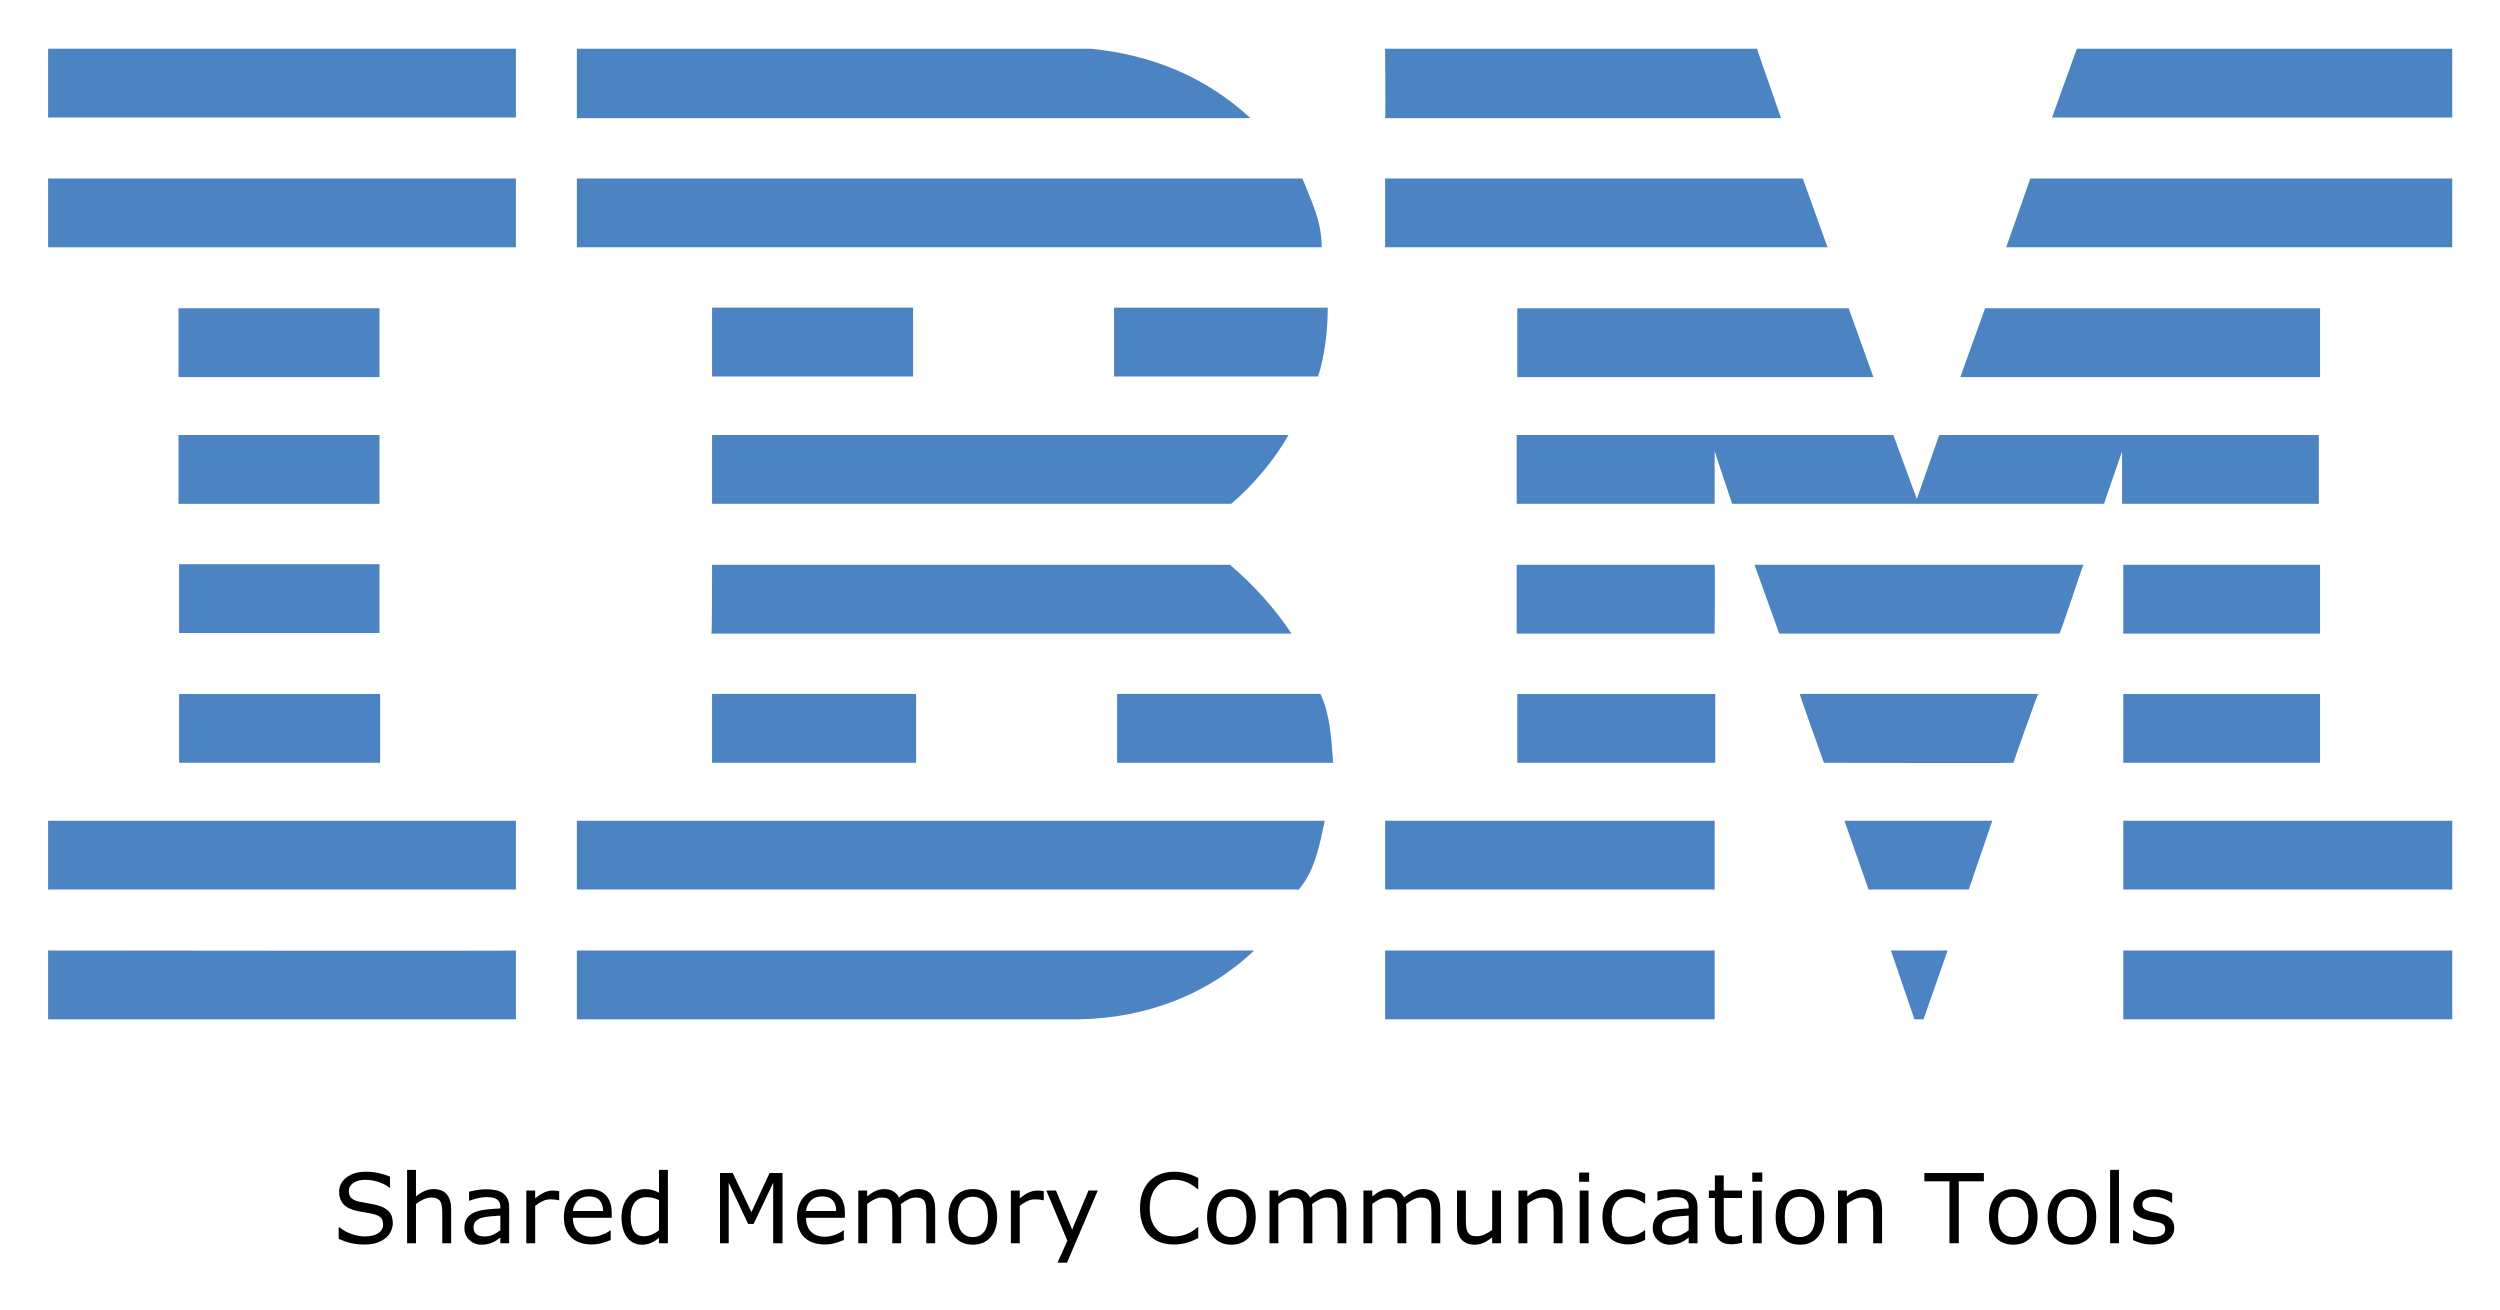
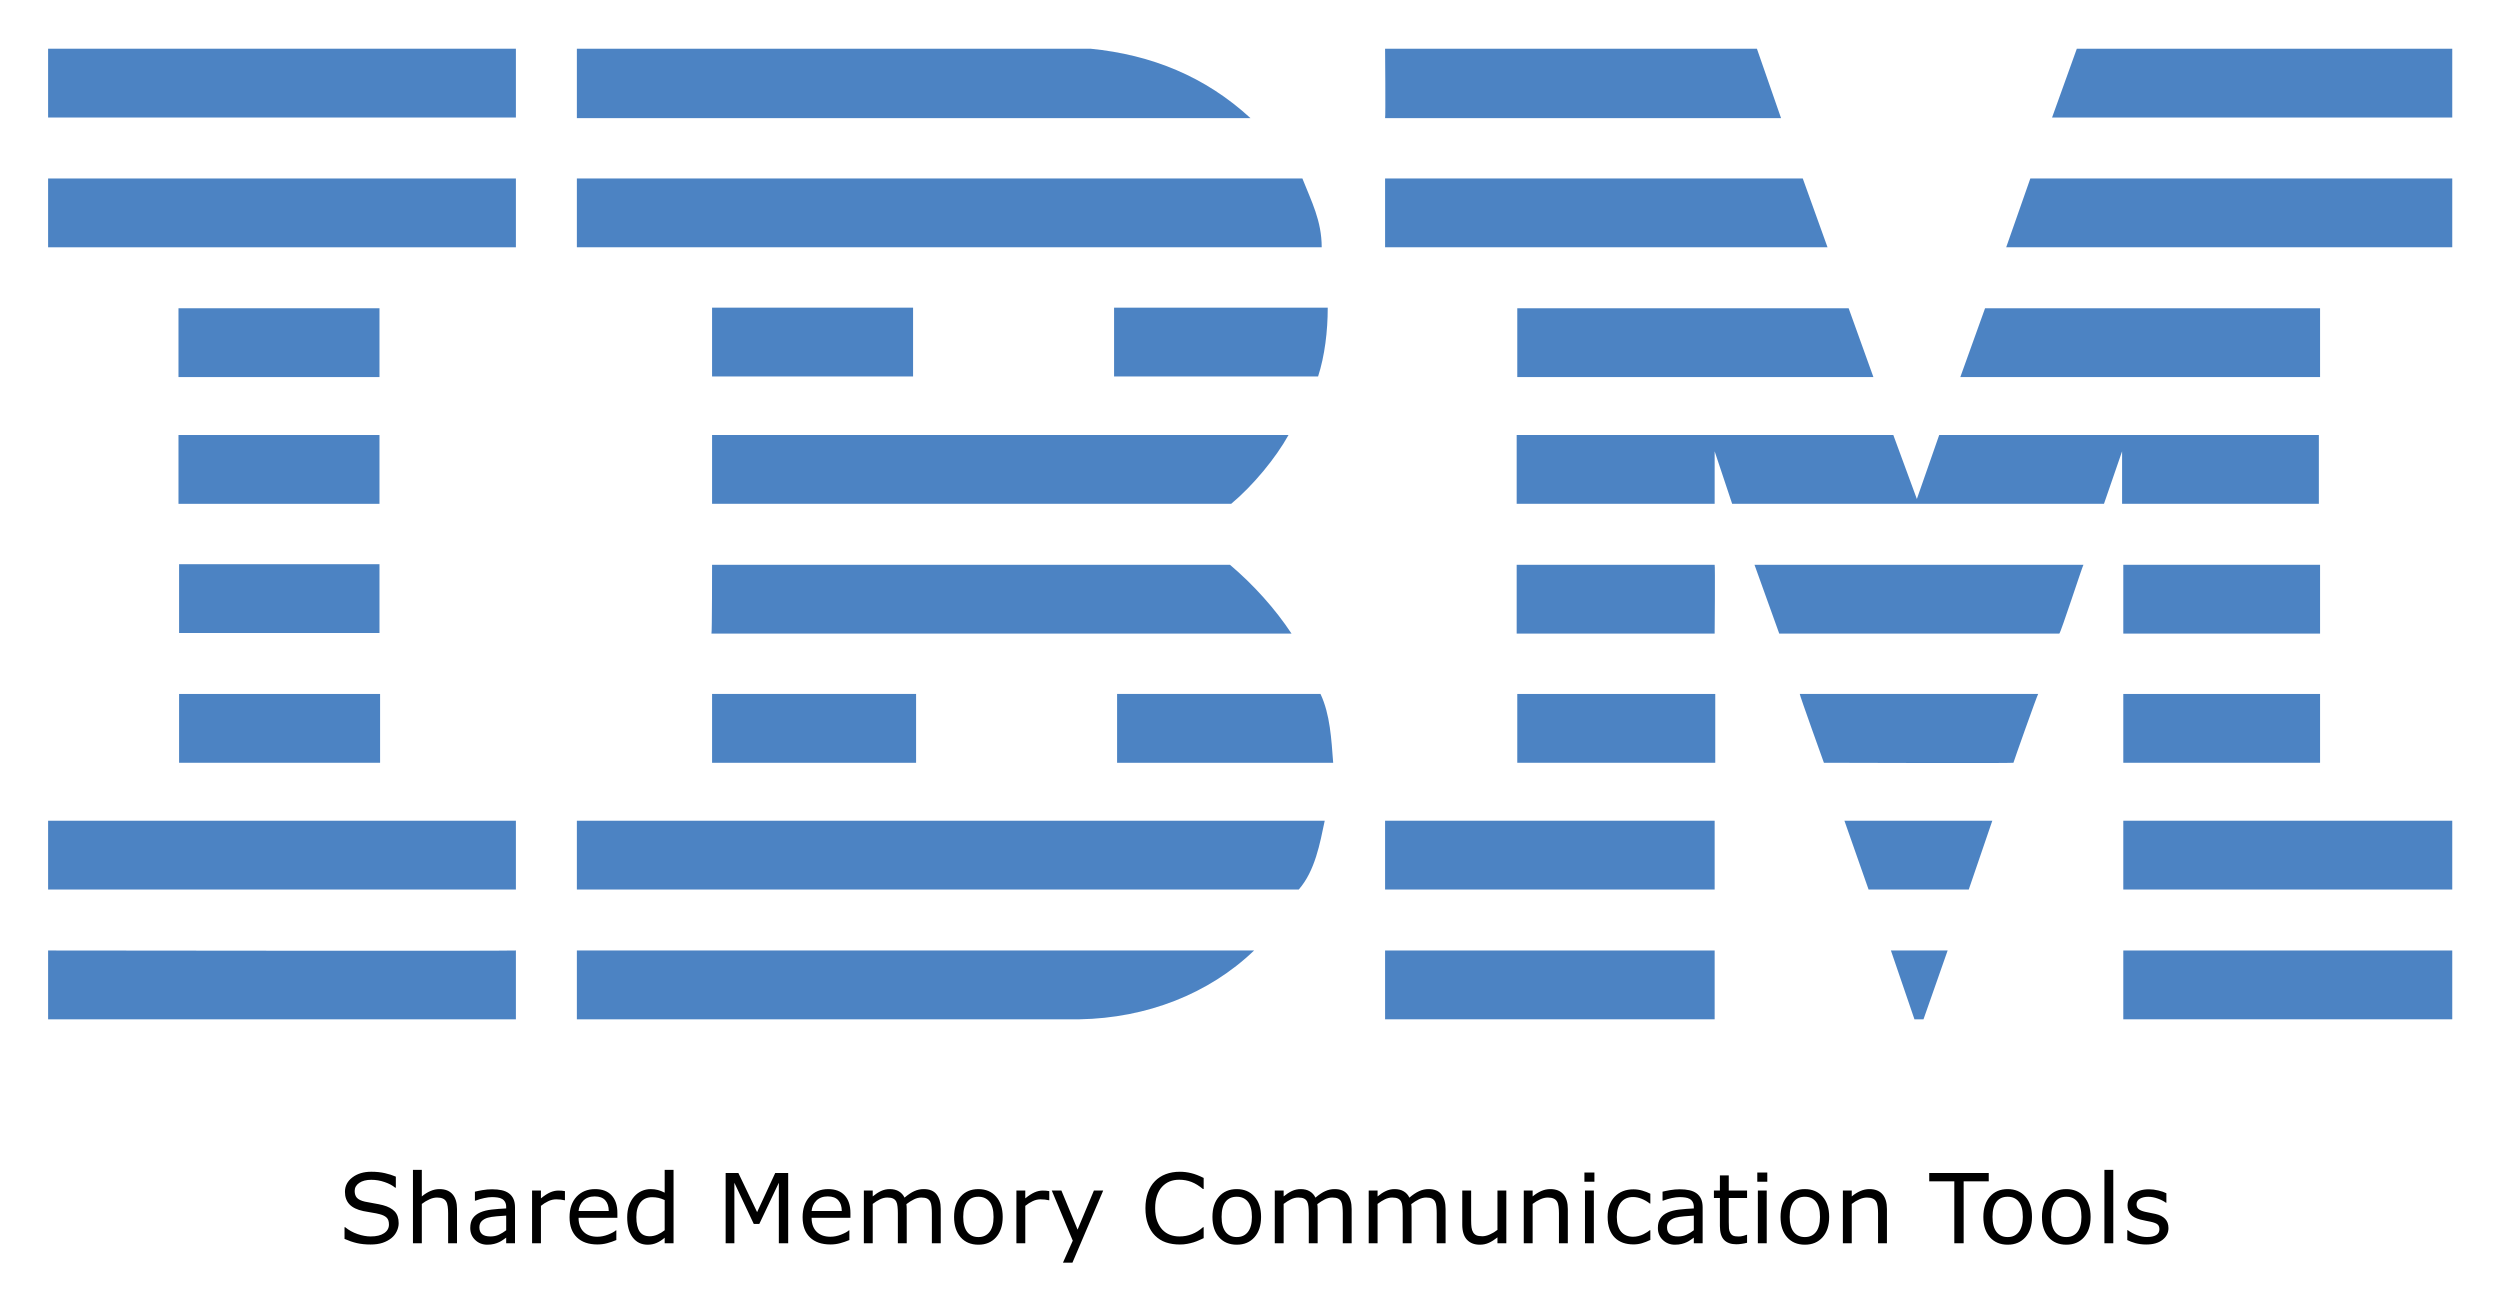
<svg xmlns="http://www.w3.org/2000/svg" role="img" viewBox="-7.97 34.03 414.18 216.93">
  <style>svg {enable-background:new 0 0 400 245}</style>
-   <style id="style2" type="text/css">.st0{fill:#4c83c3}</style>
-   <g id="g130">
-     <path id="polygon4" fill="#4c83c3" d="m 336.1,42.1 h 62.2 V 53.5 H 332 Z" class="st0" />
-     <path id="path6" d="m 221.5,42.1 h 61.6 l 4,11.5 c 0,0 -65.6,0 -65.6,0 0.1,-0.1 0,-11.5 0,-11.5 z" class="st0" />
-     <path id="path8" d="m 172.7,42.1 c 10.1,1 19,4.6 26.5,11.5 0,0 -111.6,0 -111.6,0 0,0 0,-11.5 0,-11.5 z" class="st0" />
-     <g id="g14">
-       <path id="rect10" fill="#4c83c3" d="m 0,42.1 h 77.5 v 11.4 H 0 Z" class="st0" />
+   <style id="style1" type="text/css">.st0{fill:#4c83c3}</style>
+   <g id="g31">
+     <path id="polygon1" d="M398.3 53.5L332 53.5 336.1 42.1 398.3 42.1z" class="st0" />
+     <path id="path1" d="M221.5,42.1l61.6,0l4,11.5c0,0-65.6,0-65.6,0C221.6,53.5,221.5,42.1,221.5,42.1z" class="st0" />
+     <path id="path2" d="M172.7,42.1c10.1,1,19,4.6,26.5,11.5c0,0-111.6,0-111.6,0c0,0,0-11.5,0-11.5L172.7,42.1z" class="st0" />
+     <g id="g3">
+       <path id="rect2" d="M0 42.1H77.5V53.5H0z" class="st0" />
    </g>
-     <path id="path16" d="m 398.3,75 h -73.9 c 0,0 4,-11.4 4,-11.4 h 69.9 z" class="st0" />
-     <path id="polygon18" fill="#4c83c3" d="m 221.5,63.6 h 69.2 l 4.1,11.4 h -73.3 z" class="st0" />
-     <path id="path20" d="m 207.8,63.6 c 1.5,3.8 3.2,7 3.2,11.4 H 87.6 V 63.6 Z" class="st0" />
-     <g id="g26">
-       <path id="rect22" fill="#4c83c3" d="m 0,63.6 h 77.5 v 11.4 H 0 Z" class="st0" />
+     <path id="path4" d="M398.3,75h-73.9c0,0,4-11.4,4-11.4h69.9V75z" class="st0" />
+     <path id="polygon4" d="M294.8 75L221.5 75 221.5 63.6 290.7 63.6z" class="st0" />
+     <path id="path5" d="M207.8,63.6c1.5,3.8,3.2,7,3.2,11.4H87.6V63.6H207.8z" class="st0" />
+     <g id="g6">
+       <path id="rect5" d="M0 63.6H77.5V75H0z" class="st0" />
    </g>
-     <path id="polygon28" fill="#4c83c3" d="m 376.4,85.1 v 11.4 h -59.6 l 4.1,-11.4 z" class="st0" />
-     <path id="polygon30" fill="#4c83c3" d="M 243.4,96.5 V 85.1 h 54.9 l 4.1,11.4 z" class="st0" />
-     <path id="path32" d="m 212,85 c 0,3.9 -0.5,8 -1.6,11.4 H 176.6 V 85 Z" class="st0" />
-     <g id="g38">
-       <path id="rect34" fill="#4c83c3" d="m 21.6,85.1 h 33.3 v 11.4 H 21.6 Z" class="st0" />
+     <path id="polygon6" d="M316.8 96.5L320.9 85.1 376.4 85.1 376.4 96.5z" class="st0" />
+     <path id="polygon7" d="M298.3 85.1L302.4 96.5 243.4 96.5 243.4 85.1z" class="st0" />
+     <path id="path7" d="M212,85c0,3.9-0.5,8-1.6,11.4h-33.8V85H212z" class="st0" />
+     <g id="g8">
+       <path id="rect7" d="M21.6 85.1H54.9V96.5H21.6z" class="st0" />
    </g>
-     <g id="g44">
-       <path id="rect40" fill="#4c83c3" d="m 110,85 h 33.3 V 96.4 H 110 Z" class="st0" />
+     <g id="g9">
+       <path id="rect8" d="M110 85H143.3V96.4H110z" class="st0" />
    </g>
-     <path id="path46" d="m 276.1,108.8 c 0,0 0,8.7 0,8.7 h -32.8 v -11.4 h 62.4 l 3.9,10.6 c 0,0 3.7,-10.6 3.7,-10.6 h 62.9 v 11.4 h -32.6 c 0,0 0,-8.7 0,-8.7 l -3,8.7 H 279 Z" class="st0" />
-     <path id="path48" d="m 110,106.1 h 95.5 v 0 c -2.1,3.8 -5.9,8.4 -9.5,11.4 0,0 -86,0 -86,0 0,0 0,-11.4 0,-11.4 z" class="st0" />
-     <g id="g54">
-       <path id="rect50" fill="#4c83c3" d="m 21.6,106.1 h 33.3 v 11.4 H 21.6 Z" class="st0" />
+     <path id="path10" d="M276.1,108.8c0,0,0,8.7,0,8.7h-32.8v-11.4h62.4l3.9,10.6c0,0,3.7-10.6,3.7-10.6h62.9v11.4h-32.6 c0,0,0-8.7,0-8.7l-3,8.7l-61.6,0L276.1,108.8z" class="st0" />
+     <path id="path11" d="M110,106.1h95.5v0c-2.1,3.8-5.9,8.4-9.5,11.4c0,0-86,0-86,0C110,117.5,110,106.1,110,106.1z" class="st0" />
+     <g id="g12">
+       <path id="rect11" d="M21.6 106.1H54.9V117.5H21.6z" class="st0" />
    </g>
-     <g id="g60">
-       <path id="rect56" fill="#4c83c3" d="m 343.8,127.6 h 32.6 V 139 h -32.6 z" class="st0" />
+     <g id="g13">
+       <path id="rect12" d="M343.8 127.6H376.4V139H343.8z" class="st0" />
    </g>
-     <path id="path62" d="M 276.1,127.6 H 243.3 V 139 c 0,0 32.8,0 32.8,0 0,-0.1 0.1,-11.4 0,-11.4 z" class="st0" />
-     <path id="path64" d="m 337.2,127.6 c -0.1,0 -3.8,11.4 -4,11.4 h -46.4 c 0,0 -4.1,-11.4 -4.1,-11.4 z" class="st0" />
-     <path id="path66" d="m 110,127.6 h 85.8 c 3.9,3.3 7.5,7.3 10.2,11.4 0.2,0 -96.1,0 -96.1,0 0.1,-0.1 0.1,-11.4 0.1,-11.4 z" class="st0" />
-     <path id="path68" d="M 54.9,138.9 V 127.5 H 21.7 c 0,0 0,11.4 0,11.4 0,0 33.2,0 33.2,0 z" class="st0" />
-     <g id="g74">
-       <path id="rect70" fill="#4c83c3" d="m 343.8,149 h 32.6 v 11.4 h -32.6 z" class="st0" />
+     <path id="path14" d="M276.1,127.6h-32.8v11.4c0,0,32.8,0,32.8,0C276.1,138.9,276.2,127.6,276.1,127.6z" class="st0" />
+     <path id="path15" d="M337.2,127.6c-0.1,0-3.8,11.4-4,11.4l-46.4,0c0,0-4.1-11.4-4.1-11.4H337.2z" class="st0" />
+     <path id="path16" d="M110,127.6h85.8c3.9,3.3,7.5,7.3,10.2,11.4c0.2,0-96.1,0-96.1,0C110,138.9,110,127.6,110,127.6z" class="st0" />
+     <path id="path17" d="M54.9,138.9v-11.4H21.7c0,0,0,11.4,0,11.4C21.7,138.9,54.9,138.9,54.9,138.9z" class="st0" />
+     <g id="g18">
+       <path id="rect17" d="M343.8 149H376.4V160.4H343.8z" class="st0" />
    </g>
-     <g id="g80">
-       <path id="rect76" fill="#4c83c3" d="m 243.4,149 h 32.8 v 11.4 h -32.8 z" class="st0" />
+     <g id="g19">
+       <path id="rect18" d="M243.4 149H276.2V160.4H243.4z" class="st0" />
    </g>
-     <path id="path82" d="m 325.6,160.4 c 0,-0.1 4,-11.4 4.1,-11.4 h -39.5 c -0.1,0 4,11.4 4,11.4 0,0 31.4,0.1 31.4,0 z" class="st0" />
-     <path id="path84" d="m 110,160.4 c 0,0 0,-11.4 0,-11.4 h 33.8 c 0,0 0,11.4 0,11.4 -0.1,0 -33.8,0 -33.8,0 z" class="st0" />
-     <path id="path86" d="m 210.8,149 c 1.6,3.4 1.8,7.5 2.1,11.4 H 177.1 V 149 Z" class="st0" />
-     <g id="g92">
-       <path id="rect88" fill="#4c83c3" d="M 21.7,149 H 55 v 11.4 H 21.7 Z" class="st0" />
+     <path id="path20" d="M325.6,160.4c0-0.1,4-11.4,4.1-11.4h-39.5c-0.1,0,4,11.4,4,11.4S325.6,160.5,325.6,160.4z" class="st0" />
+     <path id="path21" d="M110,160.4c0,0,0-11.4,0-11.4h33.8c0,0,0,11.4,0,11.4C143.7,160.4,110,160.4,110,160.4z" class="st0" />
+     <path id="path22" d="M210.8,149c1.6,3.4,1.8,7.5,2.1,11.4h-35.8V149H210.8z" class="st0" />
+     <g id="g23">
+       <path id="rect22" d="M21.7 149H55V160.4H21.7z" class="st0" />
    </g>
-     <g id="g98">
-       <path id="rect94" fill="#4c83c3" d="m 343.8,170 h 54.5 v 11.4 h -54.5 z" class="st0" />
+     <g id="g24">
+       <path id="rect23" d="M343.8 170H398.3V181.4H343.8z" class="st0" />
    </g>
-     <g id="g104">
-       <path id="rect100" fill="#4c83c3" d="m 221.5,170 h 54.6 v 11.4 h -54.6 z" class="st0" />
+     <g id="g25">
+       <path id="rect24" d="M221.5 170H276.1V181.4H221.5z" class="st0" />
    </g>
-     <path id="polygon106" fill="#4c83c3" d="m 297.6,170 h 24.5 l -3.9,11.4 h -16.6 z" class="st0" />
-     <path id="path108" d="m 0,170 v 11.4 h 77.5 c 0,0 0,-11.4 0,-11.4 0,0 -77.6,0 -77.5,0 z" class="st0" />
-     <path id="path110" d="m 211.5,170 c -0.8,3.8 -1.6,8.3 -4.3,11.4 h -1 H 87.6 V 170 Z" class="st0" />
-     <path id="polygon112" fill="#4c83c3" d="m 305.3,191.5 h 9.4 l -4,11.4 h -1.5 z" class="st0" />
-     <g id="g118">
-       <path id="rect114" fill="#4c83c3" d="m 343.8,191.5 h 54.5 v 11.4 h -54.5 z" class="st0" />
+     <path id="polygon25" d="M318.2 181.4L301.6 181.4 297.6 170 322.1 170z" class="st0" />
+     <path id="path26" d="M0,170v11.4h77.5c0,0,0-11.4,0-11.4C77.5,170-0.1,170,0,170z" class="st0" />
+     <path id="path27" d="M211.5,170c-0.8,3.8-1.6,8.3-4.3,11.4l-1,0H87.6V170H211.5z" class="st0" />
+     <path id="polygon27" d="M310.7 202.9L309.2 202.9 305.3 191.5 314.7 191.5z" class="st0" />
+     <g id="g28">
+       <path id="rect27" d="M343.8 191.5H398.3V202.9H343.8z" class="st0" />
    </g>
-     <path id="path120" d="m 87.6,202.9 v -11.4 c 0,0 111.9,0 112.2,0 -7.5,7.2 -17.8,11.2 -28.9,11.4 H 87.6" class="st0" />
-     <g id="g126">
-       <path id="rect122" fill="#4c83c3" d="m 221.5,191.5 h 54.6 v 11.4 h -54.6 z" class="st0" />
+     <path id="path29" d="M87.6,202.9v-11.4c0,0,111.9,0,112.2,0c-7.5,7.2-17.8,11.2-28.9,11.4L87.6,202.9" class="st0" />
+     <g id="g30">
+       <path id="rect29" d="M221.5 191.5H276.1V202.9H221.5z" class="st0" />
    </g>
-     <path id="path128" d="m 77.5,191.5 c 0,0 0,11.4 0,11.4 0,0 -77.4,0 -77.5,0 0,0 0,-11.4 0,-11.4 0,0 77.4,0.1 77.5,0 z" class="st0" />
+     <path id="path31" d="M77.5,191.5c0,0,0,11.4,0,11.4c0,0-77.4,0-77.5,0c0,0,0-11.4,0-11.4S77.4,191.6,77.5,191.5z" class="st0" />
  </g>
-   <g id="text132" text-anchor="middle">
-     <path id="path158" d="m 57.109,236.68 q 0,0.68 -0.32,1.344 -0.312,0.664 -0.883,1.125 -0.625,0.5 -1.461,0.781 -0.828,0.281 -2,0.281 -1.258,0 -2.266,-0.234 -1,-0.234 -2.039,-0.695 v -1.938 H 48.25 q 0.883,0.734 2.039,1.133 1.156,0.398 2.172,0.398 1.438,0 2.234,-0.539 Q 55.5,237.797 55.5,236.898 q 0,-0.773 -0.383,-1.141 -0.375,-0.367 -1.148,-0.57 -0.586,-0.156 -1.273,-0.258 -0.68,-0.102 -1.445,-0.258 -1.547,-0.328 -2.297,-1.117 -0.742,-0.797 -0.742,-2.07 0,-1.461 1.234,-2.391 1.234,-0.938 3.133,-0.938 1.227,0 2.25,0.234 1.023,0.234 1.812,0.578 v 1.828 H 56.531 q -0.664,-0.562 -1.75,-0.93 -1.078,-0.375 -2.211,-0.375 -1.242,0 -2,0.516 -0.75,0.516 -0.75,1.328 0,0.727 0.375,1.141 0.375,0.414 1.32,0.633 0.5,0.109 1.422,0.266 0.922,0.156 1.562,0.32 1.297,0.344 1.953,1.039 0.656,0.695 0.656,1.945 z" />
-     <path id="path160" d="m 66.773,240 h -1.469 v -4.969 q 0,-0.602 -0.07,-1.125 -0.07,-0.531 -0.258,-0.828 -0.195,-0.328 -0.562,-0.484 -0.367,-0.164 -0.953,-0.164 -0.602,0 -1.258,0.297 -0.656,0.297 -1.258,0.758 V 240 h -1.469 v -12.156 h 1.469 v 4.398 q 0.688,-0.57 1.422,-0.891 0.734,-0.32 1.508,-0.32 1.414,0 2.156,0.852 0.742,0.852 0.742,2.453 z" />
-     <path id="path162" d="m 76.383,240 h -1.461 v -0.93 q -0.195,0.133 -0.531,0.375 -0.328,0.234 -0.641,0.375 -0.367,0.18 -0.844,0.297 -0.477,0.125 -1.117,0.125 -1.18,0 -2,-0.781 -0.82,-0.781 -0.82,-1.992 0,-0.992 0.422,-1.602 0.43,-0.617 1.219,-0.969 0.797,-0.352 1.914,-0.477 1.117,-0.125 2.398,-0.188 v -0.227 q 0,-0.5 -0.18,-0.828 -0.172,-0.328 -0.5,-0.516 -0.312,-0.18 -0.75,-0.242 -0.438,-0.062 -0.914,-0.062 -0.578,0 -1.289,0.156 -0.711,0.148 -1.469,0.438 h -0.078 v -1.492 q 0.43,-0.117 1.242,-0.258 0.812,-0.141 1.602,-0.141 0.922,0 1.602,0.156 0.688,0.148 1.188,0.516 0.492,0.359 0.75,0.93 0.258,0.57 0.258,1.414 z m -1.461,-2.148 v -2.43 q -0.672,0.039 -1.586,0.117 -0.906,0.078 -1.438,0.227 -0.633,0.18 -1.023,0.562 -0.391,0.375 -0.391,1.039 0,0.75 0.453,1.133 0.453,0.375 1.383,0.375 0.773,0 1.414,-0.297 0.641,-0.305 1.188,-0.727 z" />
-     <path id="path164" d="m 84.672,232.875 h -0.078 q -0.328,-0.078 -0.641,-0.109 -0.305,-0.039 -0.727,-0.039 -0.68,0 -1.312,0.305 -0.633,0.297 -1.219,0.773 V 240 h -1.469 v -8.727 h 1.469 v 1.289 q 0.875,-0.703 1.539,-0.992 0.672,-0.297 1.367,-0.297 0.383,0 0.555,0.023 0.172,0.016 0.516,0.07 z" />
-     <path id="path166" d="m 93.375,235.789 h -6.43 q 0,0.805 0.242,1.406 0.242,0.594 0.664,0.977 0.406,0.375 0.961,0.562 0.562,0.188 1.234,0.188 0.891,0 1.789,-0.352 0.906,-0.359 1.289,-0.703 h 0.078 v 1.602 q -0.742,0.312 -1.516,0.523 -0.773,0.211 -1.625,0.211 -2.172,0 -3.391,-1.172 -1.219,-1.18 -1.219,-3.344 0,-2.141 1.164,-3.398 1.172,-1.258 3.078,-1.258 1.766,0 2.719,1.031 0.961,1.031 0.961,2.93 z m -1.43,-1.125 q -0.008,-1.156 -0.586,-1.789 -0.57,-0.633 -1.742,-0.633 -1.18,0 -1.883,0.695 -0.695,0.695 -0.789,1.727 z" />
-     <path id="path168" d="m 102.68,240 h -1.469 v -0.914 q -0.633,0.547 -1.32,0.852 -0.688,0.305 -1.492,0.305 -1.562,0 -2.484,-1.203 Q 95,237.836 95,235.703 q 0,-1.109 0.312,-1.977 0.32,-0.867 0.859,-1.477 0.531,-0.594 1.234,-0.906 0.711,-0.312 1.469,-0.312 0.688,0 1.219,0.148 0.531,0.141 1.117,0.445 v -3.781 h 1.469 z m -1.469,-2.148 v -5.008 q -0.594,-0.266 -1.062,-0.367 -0.469,-0.102 -1.023,-0.102 -1.234,0 -1.922,0.859 -0.688,0.859 -0.688,2.438 0,1.555 0.531,2.367 0.531,0.805 1.703,0.805 0.625,0 1.266,-0.273 0.641,-0.281 1.195,-0.719 z" />
-     <path id="path170" d="M 121.672,240 H 120.125 v -10.023 l -3.234,6.82 h -0.922 l -3.211,-6.82 V 240 h -1.445 v -11.633 h 2.109 l 3.102,6.477 3,-6.477 h 2.148 z" />
-     <path id="path172" d="m 132,235.789 h -6.43 q 0,0.805 0.242,1.406 0.242,0.594 0.664,0.977 0.406,0.375 0.961,0.562 0.562,0.188 1.234,0.188 0.891,0 1.789,-0.352 0.906,-0.359 1.289,-0.703 h 0.078 v 1.602 q -0.742,0.312 -1.516,0.523 -0.773,0.211 -1.625,0.211 -2.172,0 -3.391,-1.172 -1.219,-1.18 -1.219,-3.344 0,-2.141 1.164,-3.398 1.172,-1.258 3.078,-1.258 1.766,0 2.719,1.031 Q 132,233.094 132,234.992 Z m -1.43,-1.125 q -0.008,-1.156 -0.586,-1.789 -0.57,-0.633 -1.742,-0.633 -1.18,0 -1.883,0.695 -0.695,0.695 -0.789,1.727 z" />
-     <path id="path174" d="m 146.961,240 h -1.469 v -4.969 q 0,-0.562 -0.055,-1.086 -0.047,-0.523 -0.211,-0.836 -0.18,-0.336 -0.516,-0.508 -0.336,-0.172 -0.969,-0.172 -0.617,0 -1.234,0.312 -0.617,0.305 -1.234,0.781 0.023,0.18 0.039,0.422 0.016,0.234 0.016,0.469 V 240 h -1.469 v -4.969 q 0,-0.578 -0.055,-1.094 -0.047,-0.523 -0.211,-0.836 -0.18,-0.336 -0.516,-0.5 -0.336,-0.172 -0.969,-0.172 -0.602,0 -1.211,0.297 -0.602,0.297 -1.203,0.758 V 240 h -1.469 v -8.727 h 1.469 v 0.969 q 0.688,-0.57 1.367,-0.891 0.688,-0.32 1.461,-0.32 0.891,0 1.508,0.375 0.625,0.375 0.93,1.039 0.891,-0.75 1.625,-1.078 0.734,-0.336 1.57,-0.336 1.438,0 2.117,0.875 0.688,0.867 0.688,2.43 z" />
-     <path id="path176" d="m 157.227,235.641 q 0,2.133 -1.094,3.367 -1.094,1.234 -2.93,1.234 -1.852,0 -2.945,-1.234 -1.086,-1.234 -1.086,-3.367 0,-2.133 1.086,-3.367 1.094,-1.242 2.945,-1.242 1.836,0 2.93,1.242 1.094,1.234 1.094,3.367 z m -1.516,0 q 0,-1.695 -0.664,-2.516 -0.664,-0.828 -1.844,-0.828 -1.195,0 -1.859,0.828 -0.656,0.82 -0.656,2.516 0,1.641 0.664,2.492 0.664,0.844 1.852,0.844 1.172,0 1.836,-0.836 0.672,-0.844 0.672,-2.5 z" />
-     <path id="path178" d="m 164.953,232.875 h -0.078 q -0.328,-0.078 -0.641,-0.109 -0.305,-0.039 -0.727,-0.039 -0.68,0 -1.312,0.305 -0.633,0.297 -1.219,0.773 V 240 h -1.469 v -8.727 h 1.469 v 1.289 q 0.875,-0.703 1.539,-0.992 0.672,-0.297 1.367,-0.297 0.383,0 0.555,0.023 0.172,0.016 0.516,0.07 z" />
-     <path id="path180" d="m 173.898,231.273 -5.094,11.945 h -1.57 l 1.625,-3.641 -3.477,-8.305 h 1.594 l 2.68,6.469 2.703,-6.469 z" />
-     <path id="path182" d="m 190.547,239.156 q -0.43,0.188 -0.781,0.352 -0.344,0.164 -0.906,0.344 -0.477,0.148 -1.039,0.25 -0.555,0.109 -1.227,0.109 -1.266,0 -2.305,-0.352 -1.031,-0.359 -1.797,-1.117 -0.75,-0.742 -1.172,-1.883 -0.422,-1.148 -0.422,-2.664 0,-1.438 0.406,-2.57 0.406,-1.133 1.172,-1.914 0.742,-0.758 1.789,-1.156 1.055,-0.398 2.336,-0.398 0.938,0 1.867,0.227 0.938,0.227 2.078,0.797 v 1.836 h -0.117 q -0.961,-0.805 -1.906,-1.172 -0.945,-0.367 -2.023,-0.367 -0.883,0 -1.594,0.289 -0.703,0.281 -1.258,0.883 -0.539,0.586 -0.844,1.484 -0.297,0.891 -0.297,2.062 0,1.227 0.328,2.109 0.336,0.883 0.859,1.438 0.547,0.578 1.273,0.859 0.734,0.273 1.547,0.273 1.117,0 2.094,-0.383 0.977,-0.383 1.828,-1.148 h 0.109 z" />
-     <path id="path184" d="m 200.07,235.641 q 0,2.133 -1.094,3.367 -1.094,1.234 -2.93,1.234 -1.852,0 -2.945,-1.234 -1.086,-1.234 -1.086,-3.367 0,-2.133 1.086,-3.367 1.094,-1.242 2.945,-1.242 1.836,0 2.93,1.242 1.094,1.234 1.094,3.367 z m -1.516,0 q 0,-1.695 -0.664,-2.516 -0.664,-0.828 -1.844,-0.828 -1.195,0 -1.859,0.828 -0.656,0.82 -0.656,2.516 0,1.641 0.664,2.492 0.664,0.844 1.852,0.844 1.172,0 1.836,-0.836 0.672,-0.844 0.672,-2.5 z" />
-     <path id="path186" d="m 215.086,240 h -1.469 v -4.969 q 0,-0.562 -0.055,-1.086 -0.047,-0.523 -0.211,-0.836 -0.18,-0.336 -0.516,-0.508 -0.336,-0.172 -0.969,-0.172 -0.617,0 -1.234,0.312 -0.617,0.305 -1.234,0.781 0.023,0.18 0.039,0.422 0.016,0.234 0.016,0.469 V 240 h -1.469 v -4.969 q 0,-0.578 -0.055,-1.094 -0.047,-0.523 -0.211,-0.836 -0.18,-0.336 -0.516,-0.5 -0.336,-0.172 -0.969,-0.172 -0.602,0 -1.211,0.297 -0.602,0.297 -1.203,0.758 V 240 h -1.469 v -8.727 h 1.469 v 0.969 q 0.688,-0.57 1.367,-0.891 0.688,-0.32 1.461,-0.32 0.891,0 1.508,0.375 0.625,0.375 0.93,1.039 0.891,-0.75 1.625,-1.078 0.734,-0.336 1.57,-0.336 1.438,0 2.117,0.875 0.688,0.867 0.688,2.43 z" />
-     <path id="path188" d="m 230.648,240 h -1.469 v -4.969 q 0,-0.562 -0.055,-1.086 -0.047,-0.523 -0.211,-0.836 -0.18,-0.336 -0.516,-0.508 -0.336,-0.172 -0.969,-0.172 -0.617,0 -1.234,0.312 -0.617,0.305 -1.234,0.781 0.023,0.18 0.039,0.422 0.016,0.234 0.016,0.469 V 240 h -1.469 v -4.969 q 0,-0.578 -0.055,-1.094 -0.047,-0.523 -0.211,-0.836 -0.18,-0.336 -0.516,-0.5 -0.336,-0.172 -0.969,-0.172 -0.602,0 -1.211,0.297 -0.602,0.297 -1.203,0.758 V 240 h -1.469 v -8.727 h 1.469 v 0.969 q 0.688,-0.57 1.367,-0.891 0.688,-0.32 1.461,-0.32 0.891,0 1.508,0.375 0.625,0.375 0.93,1.039 0.891,-0.75 1.625,-1.078 0.734,-0.336 1.57,-0.336 1.438,0 2.117,0.875 0.688,0.867 0.688,2.43 z" />
-     <path id="path190" d="m 240.711,240 h -1.469 v -0.969 q -0.742,0.586 -1.422,0.898 -0.68,0.312 -1.5,0.312 -1.375,0 -2.141,-0.836 -0.766,-0.844 -0.766,-2.469 v -5.664 h 1.469 v 4.969 q 0,0.664 0.062,1.141 0.062,0.469 0.266,0.805 0.211,0.344 0.547,0.5 0.336,0.156 0.977,0.156 0.57,0 1.242,-0.297 0.68,-0.297 1.266,-0.758 v -6.516 h 1.469 z" />
-     <path id="path192" d="m 250.898,240 h -1.469 v -4.969 q 0,-0.602 -0.07,-1.125 -0.07,-0.531 -0.258,-0.828 -0.195,-0.328 -0.562,-0.484 -0.367,-0.164 -0.953,-0.164 -0.602,0 -1.258,0.297 -0.656,0.297 -1.258,0.758 V 240 h -1.469 v -8.727 h 1.469 v 0.969 q 0.688,-0.57 1.422,-0.891 0.734,-0.32 1.508,-0.32 1.414,0 2.156,0.852 0.742,0.852 0.742,2.453 z" />
-     <path id="path194" d="m 255.305,229.812 h -1.656 v -1.523 h 1.656 z M 255.211,240 h -1.469 v -8.727 h 1.469 z" />
-     <path id="path196" d="m 264.586,239.453 q -0.734,0.352 -1.398,0.547 -0.656,0.195 -1.398,0.195 -0.945,0 -1.734,-0.273 -0.789,-0.281 -1.352,-0.844 -0.57,-0.562 -0.883,-1.422 -0.312,-0.859 -0.312,-2.008 0,-2.141 1.172,-3.359 1.18,-1.219 3.109,-1.219 0.75,0 1.469,0.211 0.727,0.211 1.328,0.516 v 1.633 h -0.078 q -0.672,-0.523 -1.391,-0.805 -0.711,-0.281 -1.391,-0.281 -1.25,0 -1.977,0.844 -0.719,0.836 -0.719,2.461 0,1.578 0.703,2.43 0.711,0.844 1.992,0.844 0.445,0 0.906,-0.117 0.461,-0.117 0.828,-0.305 0.32,-0.164 0.602,-0.344 0.281,-0.188 0.445,-0.32 h 0.078 z" />
-     <path id="path198" d="m 273.258,240 h -1.461 v -0.93 q -0.195,0.133 -0.531,0.375 -0.328,0.234 -0.641,0.375 -0.367,0.18 -0.844,0.297 -0.477,0.125 -1.117,0.125 -1.18,0 -2,-0.781 -0.82,-0.781 -0.82,-1.992 0,-0.992 0.422,-1.602 0.43,-0.617 1.219,-0.969 0.797,-0.352 1.914,-0.477 1.117,-0.125 2.398,-0.188 v -0.227 q 0,-0.5 -0.18,-0.828 -0.172,-0.328 -0.5,-0.516 -0.312,-0.18 -0.75,-0.242 -0.438,-0.062 -0.914,-0.062 -0.578,0 -1.289,0.156 -0.711,0.148 -1.469,0.438 h -0.078 v -1.492 q 0.43,-0.117 1.242,-0.258 0.812,-0.141 1.602,-0.141 0.922,0 1.602,0.156 0.688,0.148 1.188,0.516 0.492,0.359 0.75,0.93 0.258,0.57 0.258,1.414 z m -1.461,-2.148 v -2.43 q -0.672,0.039 -1.586,0.117 -0.906,0.078 -1.438,0.227 -0.633,0.18 -1.023,0.562 -0.391,0.375 -0.391,1.039 0,0.75 0.453,1.133 0.453,0.375 1.383,0.375 0.773,0 1.414,-0.297 0.641,-0.305 1.188,-0.727 z" />
-     <path id="path200" d="m 280.633,239.922 q -0.414,0.109 -0.906,0.18 -0.484,0.07 -0.867,0.07 -1.336,0 -2.031,-0.719 -0.695,-0.719 -0.695,-2.305 v -4.641 h -0.992 v -1.234 h 0.992 v -2.508 h 1.469 v 2.508 h 3.031 v 1.234 h -3.031 v 3.977 q 0,0.688 0.031,1.078 0.031,0.383 0.219,0.719 0.172,0.312 0.469,0.461 0.305,0.141 0.922,0.141 0.359,0 0.75,-0.102 0.391,-0.109 0.562,-0.18 h 0.078 z" />
-     <path id="path202" d="m 283.992,229.812 h -1.656 v -1.523 h 1.656 z M 283.898,240 h -1.469 v -8.727 h 1.469 z" />
-     <path id="path204" d="m 294.258,235.641 q 0,2.133 -1.094,3.367 -1.094,1.234 -2.93,1.234 -1.852,0 -2.945,-1.234 -1.086,-1.234 -1.086,-3.367 0,-2.133 1.086,-3.367 1.094,-1.242 2.945,-1.242 1.836,0 2.93,1.242 1.094,1.234 1.094,3.367 z m -1.516,0 q 0,-1.695 -0.664,-2.516 -0.664,-0.828 -1.844,-0.828 -1.195,0 -1.859,0.828 -0.656,0.82 -0.656,2.516 0,1.641 0.664,2.492 0.664,0.844 1.852,0.844 1.172,0 1.836,-0.836 0.672,-0.844 0.672,-2.5 z" />
-     <path id="path206" d="m 303.836,240 h -1.469 v -4.969 q 0,-0.602 -0.07,-1.125 -0.07,-0.531 -0.258,-0.828 -0.195,-0.328 -0.562,-0.484 -0.367,-0.164 -0.953,-0.164 -0.602,0 -1.258,0.297 -0.656,0.297 -1.258,0.758 V 240 h -1.469 v -8.727 h 1.469 v 0.969 q 0.688,-0.57 1.422,-0.891 0.734,-0.32 1.508,-0.32 1.414,0 2.156,0.852 0.742,0.852 0.742,2.453 z" />
-     <path id="path208" d="m 320.703,229.742 h -4.156 V 240 H 315 v -10.258 h -4.156 v -1.375 h 9.859 z" />
-     <path id="path210" d="m 329.602,235.641 q 0,2.133 -1.094,3.367 -1.094,1.234 -2.93,1.234 -1.852,0 -2.945,-1.234 -1.086,-1.234 -1.086,-3.367 0,-2.133 1.086,-3.367 1.094,-1.242 2.945,-1.242 1.836,0 2.93,1.242 1.094,1.234 1.094,3.367 z m -1.516,0 q 0,-1.695 -0.664,-2.516 -0.664,-0.828 -1.844,-0.828 -1.195,0 -1.859,0.828 -0.656,0.82 -0.656,2.516 0,1.641 0.664,2.492 0.664,0.844 1.852,0.844 1.172,0 1.836,-0.836 0.672,-0.844 0.672,-2.5 z" />
-     <path id="path212" d="m 339.32,235.641 q 0,2.133 -1.094,3.367 -1.094,1.234 -2.93,1.234 -1.852,0 -2.945,-1.234 -1.086,-1.234 -1.086,-3.367 0,-2.133 1.086,-3.367 1.094,-1.242 2.945,-1.242 1.836,0 2.93,1.242 1.094,1.234 1.094,3.367 z m -1.516,0 q 0,-1.695 -0.664,-2.516 -0.664,-0.828 -1.844,-0.828 -1.195,0 -1.859,0.828 -0.656,0.82 -0.656,2.516 0,1.641 0.664,2.492 0.664,0.844 1.852,0.844 1.172,0 1.836,-0.836 0.672,-0.844 0.672,-2.5 z" />
-     <path id="path214" d="m 343.086,240 h -1.469 v -12.156 h 1.469 z" />
-     <path id="path216" d="m 352.242,237.484 q 0,1.195 -0.992,1.961 -0.984,0.766 -2.695,0.766 -0.969,0 -1.781,-0.227 -0.805,-0.234 -1.352,-0.508 v -1.648 H 345.5 q 0.695,0.523 1.547,0.836 0.852,0.305 1.633,0.305 0.969,0 1.516,-0.312 0.547,-0.312 0.547,-0.984 0,-0.516 -0.297,-0.781 -0.297,-0.266 -1.141,-0.453 -0.312,-0.07 -0.82,-0.164 -0.5,-0.094 -0.914,-0.203 -1.148,-0.305 -1.633,-0.891 -0.477,-0.594 -0.477,-1.453 0,-0.539 0.219,-1.016 0.227,-0.477 0.68,-0.852 0.438,-0.367 1.109,-0.578 0.68,-0.219 1.516,-0.219 0.781,0 1.578,0.195 0.805,0.188 1.336,0.461 v 1.57 h -0.078 q -0.562,-0.414 -1.367,-0.695 -0.805,-0.289 -1.578,-0.289 -0.805,0 -1.359,0.312 -0.555,0.305 -0.555,0.914 0,0.539 0.336,0.812 0.328,0.273 1.062,0.445 0.406,0.094 0.906,0.188 0.508,0.094 0.844,0.172 1.023,0.234 1.578,0.805 0.555,0.578 0.555,1.531 z" />
-   </g>
+   <path id="text31" d="m 58.078,236.68 q 0,0.68 -0.32,1.344 -0.312,0.664 -0.883,1.125 -0.625,0.5 -1.461,0.781 -0.828,0.281 -2,0.281 -1.258,0 -2.266,-0.234 -1,-0.234 -2.039,-0.695 v -1.938 h 0.109 q 0.883,0.734 2.039,1.133 1.156,0.398 2.172,0.398 1.438,0 2.234,-0.539 0.805,-0.539 0.805,-1.438 0,-0.773 -0.383,-1.141 -0.375,-0.367 -1.148,-0.57 -0.586,-0.156 -1.273,-0.258 -0.68,-0.102 -1.445,-0.258 -1.547,-0.328 -2.297,-1.117 -0.742,-0.797 -0.742,-2.07 0,-1.461 1.234,-2.391 1.234,-0.938 3.133,-0.938 1.227,0 2.25,0.234 1.023,0.234 1.812,0.578 v 1.828 H 57.5 q -0.664,-0.562 -1.75,-0.93 -1.078,-0.375 -2.211,-0.375 -1.242,0 -2,0.516 -0.75,0.516 -0.75,1.328 0,0.727 0.375,1.141 0.375,0.414 1.32,0.633 0.5,0.109 1.422,0.266 0.922,0.156 1.562,0.32 1.297,0.344 1.953,1.039 0.656,0.695 0.656,1.945 z M 67.742,240 h -1.469 v -4.969 q 0,-0.602 -0.07,-1.125 -0.07,-0.531 -0.258,-0.828 -0.195,-0.328 -0.562,-0.484 -0.367,-0.164 -0.953,-0.164 -0.602,0 -1.258,0.297 -0.656,0.297 -1.258,0.758 V 240 h -1.469 v -12.156 h 1.469 v 4.398 q 0.688,-0.57 1.422,-0.891 0.734,-0.32 1.508,-0.32 1.414,0 2.156,0.852 0.742,0.852 0.742,2.453 z m 9.609,0 h -1.461 v -0.93 q -0.195,0.133 -0.531,0.375 -0.328,0.234 -0.641,0.375 -0.367,0.18 -0.844,0.297 -0.477,0.125 -1.117,0.125 -1.18,0 -2,-0.781 -0.82,-0.781 -0.82,-1.992 0,-0.992 0.422,-1.602 0.43,-0.617 1.219,-0.969 0.797,-0.352 1.914,-0.477 1.117,-0.125 2.398,-0.188 v -0.227 q 0,-0.5 -0.18,-0.828 -0.172,-0.328 -0.5,-0.516 -0.312,-0.18 -0.75,-0.242 -0.438,-0.062 -0.914,-0.062 -0.578,0 -1.289,0.156 -0.711,0.148 -1.469,0.438 h -0.078 v -1.492 q 0.43,-0.117 1.242,-0.258 0.812,-0.141 1.602,-0.141 0.922,0 1.602,0.156 0.688,0.148 1.188,0.516 0.492,0.359 0.75,0.93 0.258,0.57 0.258,1.414 z m -1.461,-2.148 v -2.43 q -0.672,0.039 -1.586,0.117 -0.906,0.078 -1.438,0.227 -0.633,0.18 -1.023,0.562 -0.391,0.375 -0.391,1.039 0,0.75 0.453,1.133 0.453,0.375 1.383,0.375 0.773,0 1.414,-0.297 0.641,-0.305 1.188,-0.727 z M 85.625,232.875 h -0.078 q -0.328,-0.078 -0.641,-0.109 -0.305,-0.039 -0.727,-0.039 -0.68,0 -1.312,0.305 -0.633,0.297 -1.219,0.773 V 240 h -1.469 v -8.727 h 1.469 v 1.289 q 0.875,-0.703 1.539,-0.992 0.672,-0.297 1.367,-0.297 0.383,0 0.555,0.023 0.172,0.016 0.516,0.07 z m 8.688,2.914 h -6.43 q 0,0.805 0.242,1.406 0.242,0.594 0.664,0.977 0.406,0.375 0.961,0.562 0.562,0.188 1.234,0.188 0.891,0 1.789,-0.352 0.906,-0.359 1.289,-0.703 h 0.078 v 1.602 q -0.742,0.312 -1.516,0.523 -0.773,0.211 -1.625,0.211 -2.172,0 -3.391,-1.172 -1.219,-1.18 -1.219,-3.344 0,-2.141 1.164,-3.398 1.172,-1.258 3.078,-1.258 1.766,0 2.719,1.031 0.961,1.031 0.961,2.93 z m -1.43,-1.125 q -0.008,-1.156 -0.586,-1.789 -0.57,-0.633 -1.742,-0.633 -1.18,0 -1.883,0.695 -0.695,0.695 -0.789,1.727 z M 103.617,240 h -1.469 v -0.914 q -0.633,0.547 -1.32,0.852 -0.688,0.305 -1.492,0.305 -1.562,0 -2.484,-1.203 -0.914,-1.203 -0.914,-3.336 0,-1.109 0.312,-1.977 0.32,-0.867 0.859,-1.477 0.531,-0.594 1.234,-0.906 0.711,-0.312 1.469,-0.312 0.688,0 1.219,0.148 0.531,0.141 1.117,0.445 v -3.781 h 1.469 z m -1.469,-2.148 v -5.008 q -0.594,-0.266 -1.062,-0.367 -0.469,-0.102 -1.023,-0.102 -1.234,0 -1.922,0.859 -0.688,0.859 -0.688,2.438 0,1.555 0.531,2.367 0.531,0.805 1.703,0.805 0.625,0 1.266,-0.273 0.641,-0.281 1.195,-0.719 z M 122.609,240 h -1.547 v -10.023 l -3.234,6.82 h -0.922 l -3.211,-6.82 V 240 H 112.25 v -11.633 h 2.109 l 3.102,6.477 3,-6.477 h 2.148 z m 10.312,-4.211 h -6.43 q 0,0.805 0.242,1.406 0.242,0.594 0.664,0.977 0.406,0.375 0.961,0.562 0.562,0.188 1.234,0.188 0.891,0 1.789,-0.352 0.906,-0.359 1.289,-0.703 h 0.078 v 1.602 q -0.742,0.312 -1.516,0.523 -0.773,0.211 -1.625,0.211 -2.172,0 -3.391,-1.172 Q 125,237.852 125,235.688 q 0,-2.141 1.164,-3.398 1.172,-1.258 3.078,-1.258 1.766,0 2.719,1.031 0.961,1.031 0.961,2.93 z m -1.43,-1.125 q -0.008,-1.156 -0.586,-1.789 -0.57,-0.633 -1.742,-0.633 -1.18,0 -1.883,0.695 -0.695,0.695 -0.789,1.727 z M 147.883,240 h -1.469 v -4.969 q 0,-0.562 -0.055,-1.086 -0.047,-0.523 -0.211,-0.836 -0.18,-0.336 -0.516,-0.508 -0.336,-0.172 -0.969,-0.172 -0.617,0 -1.234,0.312 -0.617,0.305 -1.234,0.781 0.023,0.18 0.039,0.422 0.016,0.234 0.016,0.469 V 240 h -1.469 v -4.969 q 0,-0.578 -0.055,-1.094 -0.047,-0.523 -0.211,-0.836 -0.18,-0.336 -0.516,-0.5 -0.336,-0.172 -0.969,-0.172 -0.602,0 -1.211,0.297 -0.602,0.297 -1.203,0.758 V 240 h -1.469 v -8.727 h 1.469 v 0.969 q 0.688,-0.57 1.367,-0.891 0.688,-0.32 1.461,-0.32 0.891,0 1.508,0.375 0.625,0.375 0.93,1.039 0.891,-0.75 1.625,-1.078 0.734,-0.336 1.57,-0.336 1.438,0 2.117,0.875 0.688,0.867 0.688,2.43 z m 10.266,-4.359 q 0,2.133 -1.094,3.367 -1.094,1.234 -2.93,1.234 -1.852,0 -2.945,-1.234 -1.086,-1.234 -1.086,-3.367 0,-2.133 1.086,-3.367 1.094,-1.242 2.945,-1.242 1.836,0 2.93,1.242 1.094,1.234 1.094,3.367 z m -1.516,0 q 0,-1.695 -0.664,-2.516 -0.664,-0.828 -1.844,-0.828 -1.195,0 -1.859,0.828 -0.656,0.82 -0.656,2.516 0,1.641 0.664,2.492 0.664,0.844 1.852,0.844 1.172,0 1.836,-0.836 0.672,-0.844 0.672,-2.5 z m 9.234,-2.766 h -0.078 q -0.328,-0.078 -0.641,-0.109 -0.305,-0.039 -0.727,-0.039 -0.68,0 -1.312,0.305 -0.633,0.297 -1.219,0.773 V 240 h -1.469 v -8.727 h 1.469 v 1.289 q 0.875,-0.703 1.539,-0.992 0.672,-0.297 1.367,-0.297 0.383,0 0.555,0.023 0.172,0.016 0.516,0.07 z m 8.93,-1.602 -5.094,11.945 h -1.57 l 1.625,-3.641 -3.477,-8.305 h 1.594 l 2.68,6.469 2.703,-6.469 z m 16.648,7.883 q -0.43,0.188 -0.781,0.352 -0.344,0.164 -0.906,0.344 -0.477,0.148 -1.039,0.25 -0.555,0.109 -1.227,0.109 -1.266,0 -2.305,-0.352 -1.031,-0.359 -1.797,-1.117 -0.75,-0.742 -1.172,-1.883 -0.422,-1.148 -0.422,-2.664 0,-1.438 0.406,-2.57 0.406,-1.133 1.172,-1.914 0.742,-0.758 1.789,-1.156 1.055,-0.398 2.336,-0.398 0.938,0 1.867,0.227 0.938,0.227 2.078,0.797 v 1.836 h -0.117 q -0.961,-0.805 -1.906,-1.172 -0.945,-0.367 -2.023,-0.367 -0.883,0 -1.594,0.289 -0.703,0.281 -1.258,0.883 -0.539,0.586 -0.844,1.484 -0.297,0.891 -0.297,2.062 0,1.227 0.328,2.109 0.336,0.883 0.859,1.438 0.547,0.578 1.273,0.859 0.734,0.273 1.547,0.273 1.117,0 2.094,-0.383 0.977,-0.383 1.828,-1.148 h 0.109 z m 9.508,-3.516 q 0,2.133 -1.094,3.367 -1.094,1.234 -2.93,1.234 -1.852,0 -2.945,-1.234 -1.086,-1.234 -1.086,-3.367 0,-2.133 1.086,-3.367 1.094,-1.242 2.945,-1.242 1.836,0 2.93,1.242 1.094,1.234 1.094,3.367 z m -1.516,0 q 0,-1.695 -0.664,-2.516 -0.664,-0.828 -1.844,-0.828 -1.195,0 -1.859,0.828 -0.656,0.82 -0.656,2.516 0,1.641 0.664,2.492 0.664,0.844 1.852,0.844 1.172,0 1.836,-0.836 0.672,-0.844 0.672,-2.5 z M 215.961,240 h -1.469 v -4.969 q 0,-0.562 -0.055,-1.086 -0.047,-0.523 -0.211,-0.836 -0.18,-0.336 -0.516,-0.508 -0.336,-0.172 -0.969,-0.172 -0.617,0 -1.234,0.312 -0.617,0.305 -1.234,0.781 0.023,0.18 0.039,0.422 0.016,0.234 0.016,0.469 V 240 h -1.469 v -4.969 q 0,-0.578 -0.055,-1.094 -0.047,-0.523 -0.211,-0.836 -0.18,-0.336 -0.516,-0.5 -0.336,-0.172 -0.969,-0.172 -0.602,0 -1.211,0.297 -0.602,0.297 -1.203,0.758 V 240 h -1.469 v -8.727 h 1.469 v 0.969 q 0.688,-0.57 1.367,-0.891 0.688,-0.32 1.461,-0.32 0.891,0 1.508,0.375 0.625,0.375 0.93,1.039 0.891,-0.75 1.625,-1.078 0.734,-0.336 1.57,-0.336 1.438,0 2.117,0.875 0.688,0.867 0.688,2.43 z m 15.562,0 h -1.469 v -4.969 q 0,-0.562 -0.055,-1.086 -0.047,-0.523 -0.211,-0.836 -0.18,-0.336 -0.516,-0.508 -0.336,-0.172 -0.969,-0.172 -0.617,0 -1.234,0.312 -0.617,0.305 -1.234,0.781 0.023,0.18 0.039,0.422 0.016,0.234 0.016,0.469 V 240 h -1.469 v -4.969 q 0,-0.578 -0.055,-1.094 -0.047,-0.523 -0.211,-0.836 -0.18,-0.336 -0.516,-0.5 -0.336,-0.172 -0.969,-0.172 -0.602,0 -1.211,0.297 -0.602,0.297 -1.203,0.758 V 240 h -1.469 v -8.727 h 1.469 v 0.969 q 0.688,-0.57 1.367,-0.891 0.688,-0.32 1.461,-0.32 0.891,0 1.508,0.375 0.625,0.375 0.93,1.039 0.891,-0.75 1.625,-1.078 0.734,-0.336 1.57,-0.336 1.438,0 2.117,0.875 0.688,0.867 0.688,2.43 z m 10.062,0 h -1.469 v -0.969 q -0.742,0.586 -1.422,0.898 -0.68,0.312 -1.5,0.312 -1.375,0 -2.141,-0.836 -0.766,-0.844 -0.766,-2.469 v -5.664 h 1.469 v 4.969 q 0,0.664 0.062,1.141 0.062,0.469 0.266,0.805 0.211,0.344 0.547,0.5 0.336,0.156 0.977,0.156 0.57,0 1.242,-0.297 0.68,-0.297 1.266,-0.758 v -6.516 h 1.469 z m 10.188,0 h -1.469 v -4.969 q 0,-0.602 -0.07,-1.125 -0.07,-0.531 -0.258,-0.828 -0.195,-0.328 -0.562,-0.484 -0.367,-0.164 -0.953,-0.164 -0.602,0 -1.258,0.297 -0.656,0.297 -1.258,0.758 V 240 h -1.469 v -8.727 h 1.469 v 0.969 q 0.688,-0.57 1.422,-0.891 0.734,-0.32 1.508,-0.32 1.414,0 2.156,0.852 0.742,0.852 0.742,2.453 z m 4.406,-10.188 h -1.656 v -1.523 h 1.656 z M 256.086,240 h -1.469 v -8.727 h 1.469 z m 9.359,-0.547 q -0.734,0.352 -1.398,0.547 -0.656,0.195 -1.398,0.195 -0.945,0 -1.734,-0.273 -0.789,-0.281 -1.352,-0.844 -0.57,-0.562 -0.883,-1.422 -0.312,-0.859 -0.312,-2.008 0,-2.141 1.172,-3.359 1.18,-1.219 3.109,-1.219 0.75,0 1.469,0.211 0.727,0.211 1.328,0.516 v 1.633 h -0.078 q -0.672,-0.523 -1.391,-0.805 -0.711,-0.281 -1.391,-0.281 -1.25,0 -1.977,0.844 -0.719,0.836 -0.719,2.461 0,1.578 0.703,2.43 0.711,0.844 1.992,0.844 0.445,0 0.906,-0.117 0.461,-0.117 0.828,-0.305 0.32,-0.164 0.602,-0.344 0.281,-0.188 0.445,-0.32 h 0.078 z M 274.109,240 h -1.461 v -0.93 q -0.195,0.133 -0.531,0.375 -0.328,0.234 -0.641,0.375 -0.367,0.18 -0.844,0.297 -0.477,0.125 -1.117,0.125 -1.18,0 -2,-0.781 -0.82,-0.781 -0.82,-1.992 0,-0.992 0.422,-1.602 0.43,-0.617 1.219,-0.969 0.797,-0.352 1.914,-0.477 1.117,-0.125 2.398,-0.188 v -0.227 q 0,-0.5 -0.18,-0.828 -0.172,-0.328 -0.5,-0.516 -0.312,-0.18 -0.75,-0.242 -0.438,-0.062 -0.914,-0.062 -0.578,0 -1.289,0.156 -0.711,0.148 -1.469,0.438 h -0.078 v -1.492 q 0.43,-0.117 1.242,-0.258 0.812,-0.141 1.602,-0.141 0.922,0 1.602,0.156 0.688,0.148 1.188,0.516 0.492,0.359 0.75,0.93 0.258,0.57 0.258,1.414 z m -1.461,-2.148 v -2.43 q -0.672,0.039 -1.586,0.117 -0.906,0.078 -1.438,0.227 -0.633,0.18 -1.023,0.562 -0.391,0.375 -0.391,1.039 0,0.75 0.453,1.133 0.453,0.375 1.383,0.375 0.773,0 1.414,-0.297 0.641,-0.305 1.188,-0.727 z m 8.82,2.07 q -0.414,0.109 -0.906,0.18 -0.484,0.07 -0.867,0.07 -1.336,0 -2.031,-0.719 -0.695,-0.719 -0.695,-2.305 v -4.641 h -0.992 v -1.234 h 0.992 v -2.508 h 1.469 v 2.508 h 3.031 v 1.234 h -3.031 v 3.977 q 0,0.688 0.031,1.078 0.031,0.383 0.219,0.719 0.172,0.312 0.469,0.461 0.305,0.141 0.922,0.141 0.359,0 0.75,-0.102 0.391,-0.109 0.562,-0.18 h 0.078 z m 3.352,-10.109 h -1.656 v -1.523 h 1.656 z M 284.727,240 h -1.469 v -8.727 h 1.469 z m 10.344,-4.359 q 0,2.133 -1.094,3.367 -1.094,1.234 -2.93,1.234 -1.852,0 -2.945,-1.234 -1.086,-1.234 -1.086,-3.367 0,-2.133 1.086,-3.367 1.094,-1.242 2.945,-1.242 1.836,0 2.93,1.242 1.094,1.234 1.094,3.367 z m -1.516,0 q 0,-1.695 -0.664,-2.516 -0.664,-0.828 -1.844,-0.828 -1.195,0 -1.859,0.828 -0.656,0.82 -0.656,2.516 0,1.641 0.664,2.492 0.664,0.844 1.852,0.844 1.172,0 1.836,-0.836 0.672,-0.844 0.672,-2.5 z M 304.641,240 h -1.469 v -4.969 q 0,-0.602 -0.07,-1.125 -0.07,-0.531 -0.258,-0.828 -0.195,-0.328 -0.562,-0.484 -0.367,-0.164 -0.953,-0.164 -0.602,0 -1.258,0.297 -0.656,0.297 -1.258,0.758 V 240 h -1.469 v -8.727 h 1.469 v 0.969 q 0.688,-0.57 1.422,-0.891 0.734,-0.32 1.508,-0.32 1.414,0 2.156,0.852 0.742,0.852 0.742,2.453 z m 16.867,-10.258 h -4.156 V 240 h -1.547 v -10.258 h -4.156 v -1.375 h 9.859 z m 7.164,5.898 q 0,2.133 -1.094,3.367 -1.094,1.234 -2.93,1.234 -1.852,0 -2.945,-1.234 -1.086,-1.234 -1.086,-3.367 0,-2.133 1.086,-3.367 1.094,-1.242 2.945,-1.242 1.836,0 2.93,1.242 1.094,1.234 1.094,3.367 z m -1.516,0 q 0,-1.695 -0.664,-2.516 -0.664,-0.828 -1.844,-0.828 -1.195,0 -1.859,0.828 -0.656,0.82 -0.656,2.516 0,1.641 0.664,2.492 0.664,0.844 1.852,0.844 1.172,0 1.836,-0.836 0.672,-0.844 0.672,-2.5 z m 11.227,0 q 0,2.133 -1.094,3.367 -1.094,1.234 -2.93,1.234 -1.852,0 -2.945,-1.234 -1.086,-1.234 -1.086,-3.367 0,-2.133 1.086,-3.367 1.094,-1.242 2.945,-1.242 1.836,0 2.93,1.242 1.094,1.234 1.094,3.367 z m -1.516,0 q 0,-1.695 -0.664,-2.516 -0.664,-0.828 -1.844,-0.828 -1.195,0 -1.859,0.828 -0.656,0.82 -0.656,2.516 0,1.641 0.664,2.492 0.664,0.844 1.852,0.844 1.172,0 1.836,-0.836 0.672,-0.844 0.672,-2.5 z M 342.141,240 h -1.469 v -12.156 h 1.469 z m 9.141,-2.516 q 0,1.195 -0.992,1.961 -0.984,0.766 -2.695,0.766 -0.969,0 -1.781,-0.227 -0.805,-0.234 -1.352,-0.508 v -1.648 h 0.078 q 0.695,0.523 1.547,0.836 0.852,0.305 1.633,0.305 0.969,0 1.516,-0.312 0.547,-0.312 0.547,-0.984 0,-0.516 -0.297,-0.781 -0.297,-0.266 -1.141,-0.453 -0.312,-0.07 -0.82,-0.164 -0.5,-0.094 -0.914,-0.203 -1.148,-0.305 -1.633,-0.891 -0.477,-0.594 -0.477,-1.453 0,-0.539 0.219,-1.016 0.227,-0.477 0.68,-0.852 0.438,-0.367 1.109,-0.578 0.68,-0.219 1.516,-0.219 0.781,0 1.578,0.195 0.805,0.188 1.336,0.461 v 1.57 h -0.078 q -0.562,-0.414 -1.367,-0.695 -0.805,-0.289 -1.578,-0.289 -0.805,0 -1.359,0.312 Q 346,232.922 346,233.531 q 0,0.539 0.336,0.812 0.328,0.273 1.062,0.445 0.406,0.094 0.906,0.188 0.508,0.094 0.844,0.172 1.023,0.234 1.578,0.805 0.555,0.578 0.555,1.531 z" text-anchor="middle" />
</svg>
